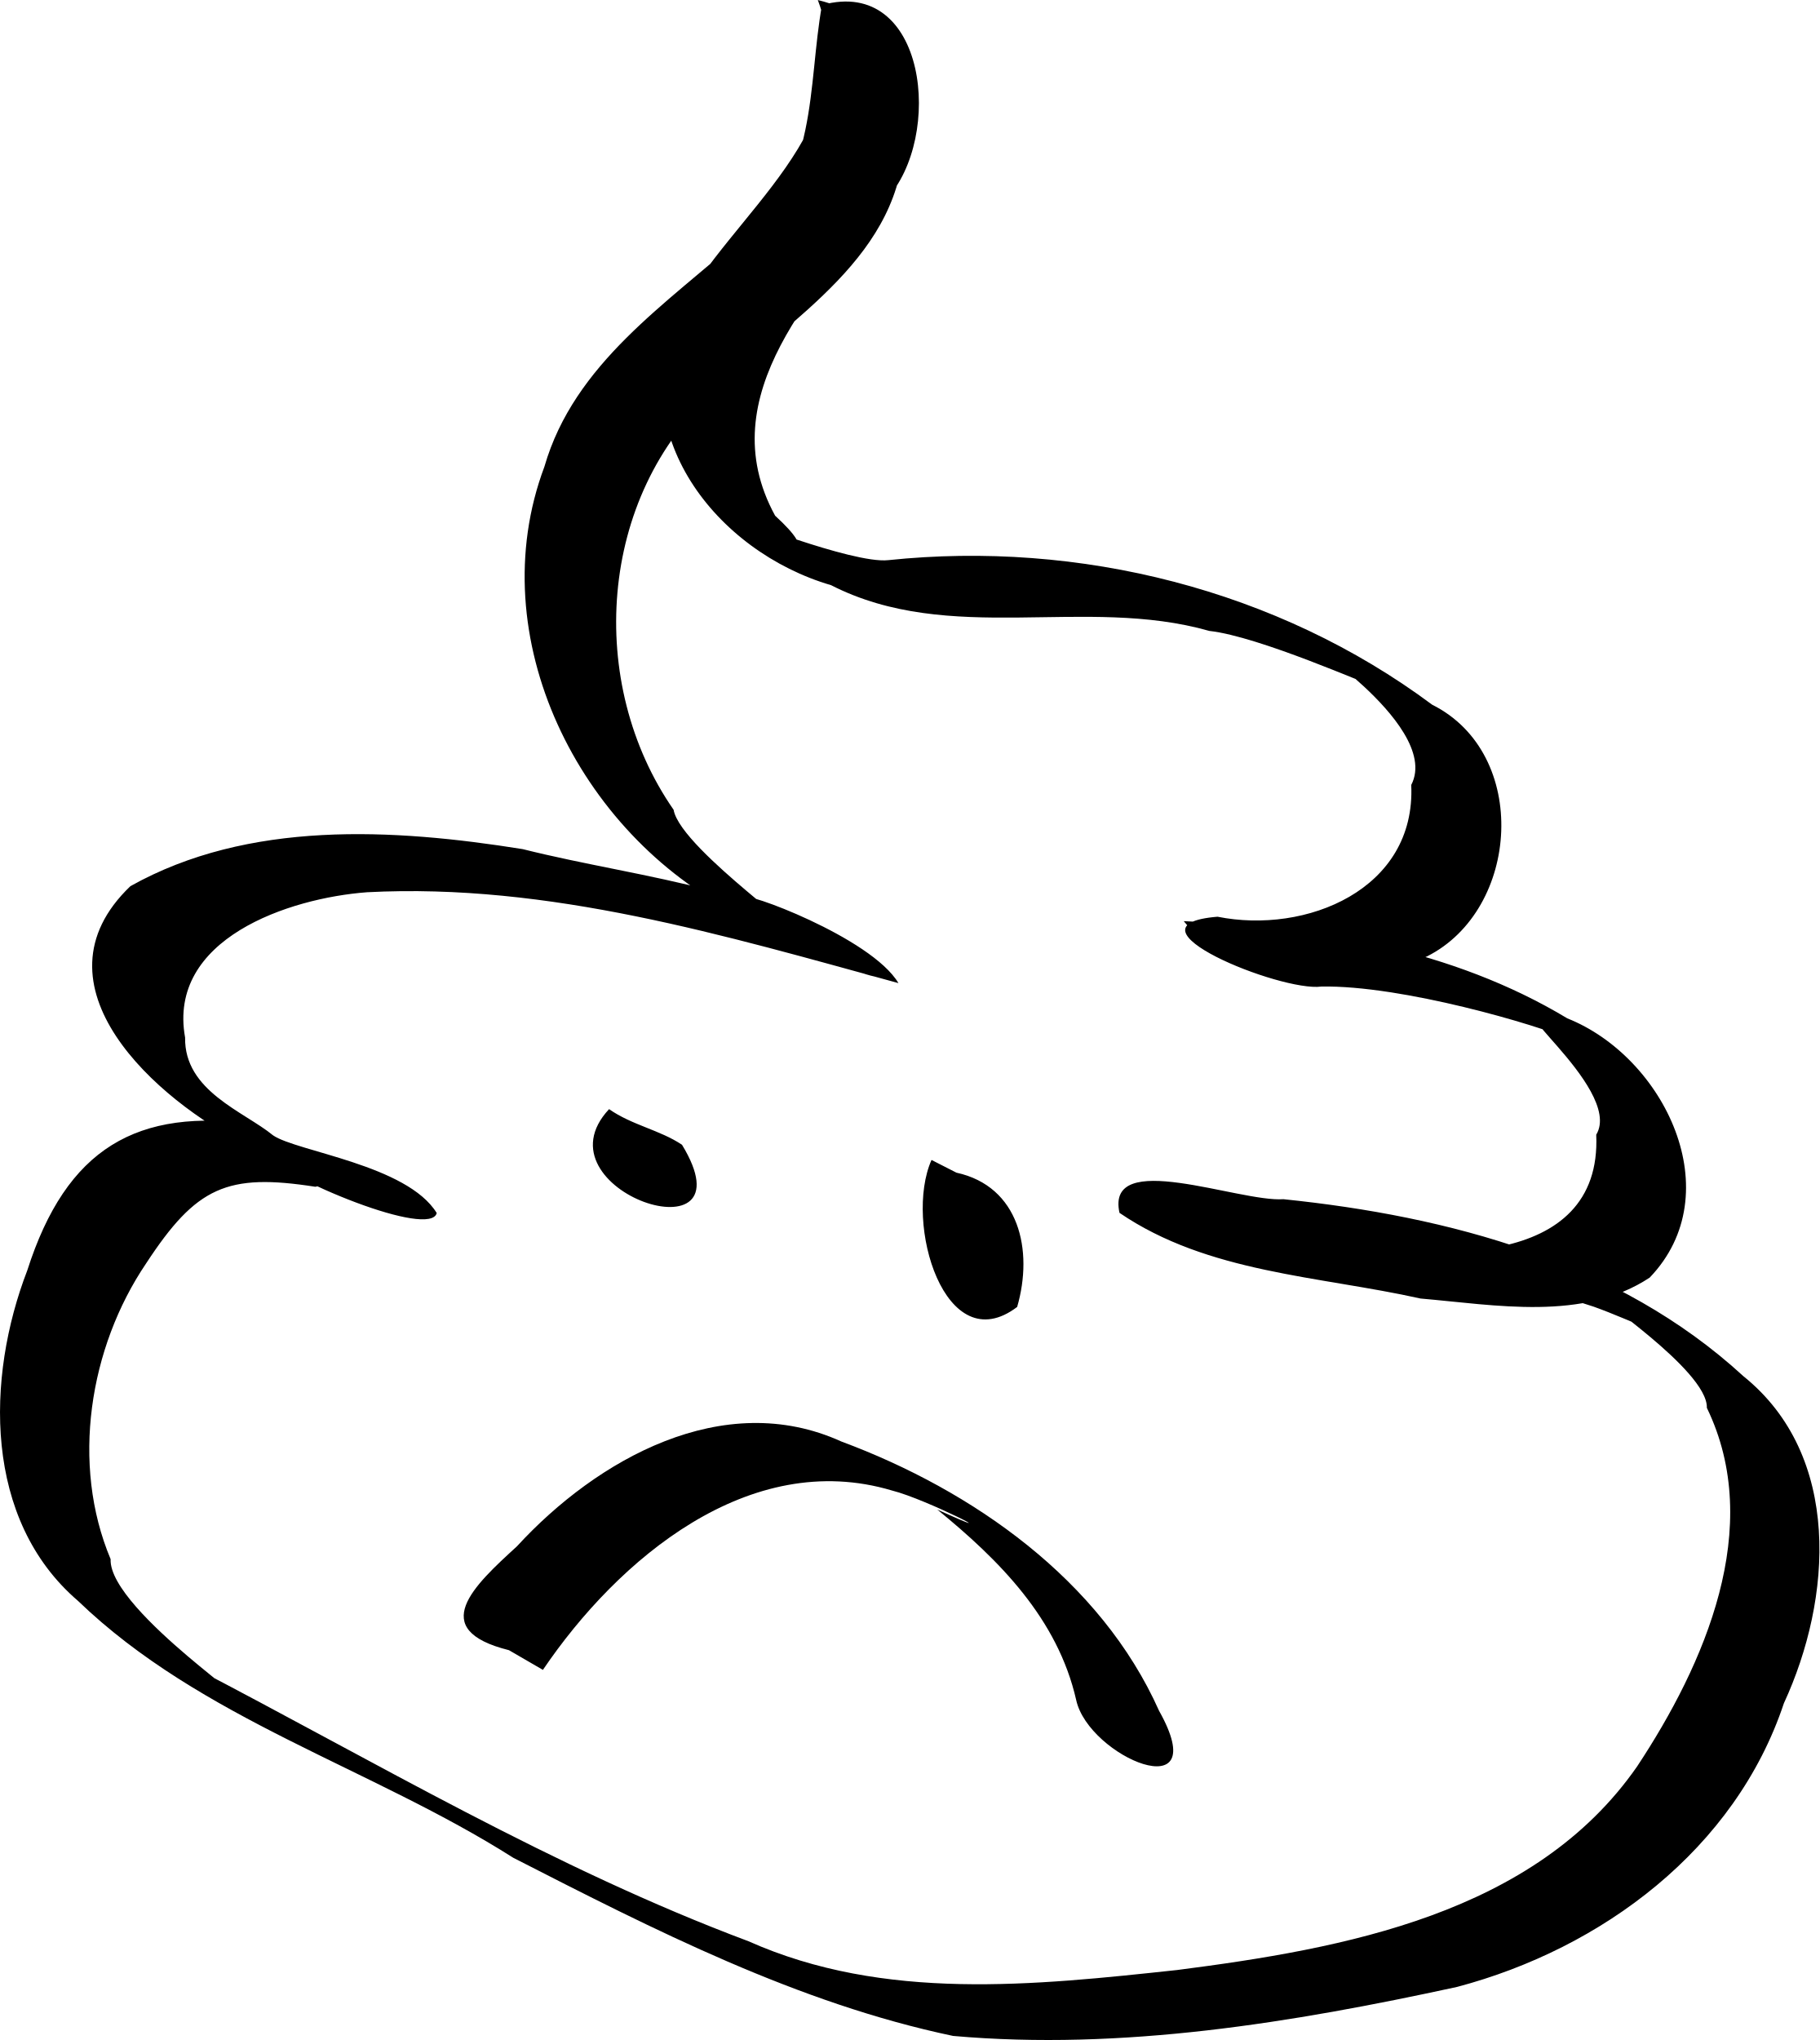
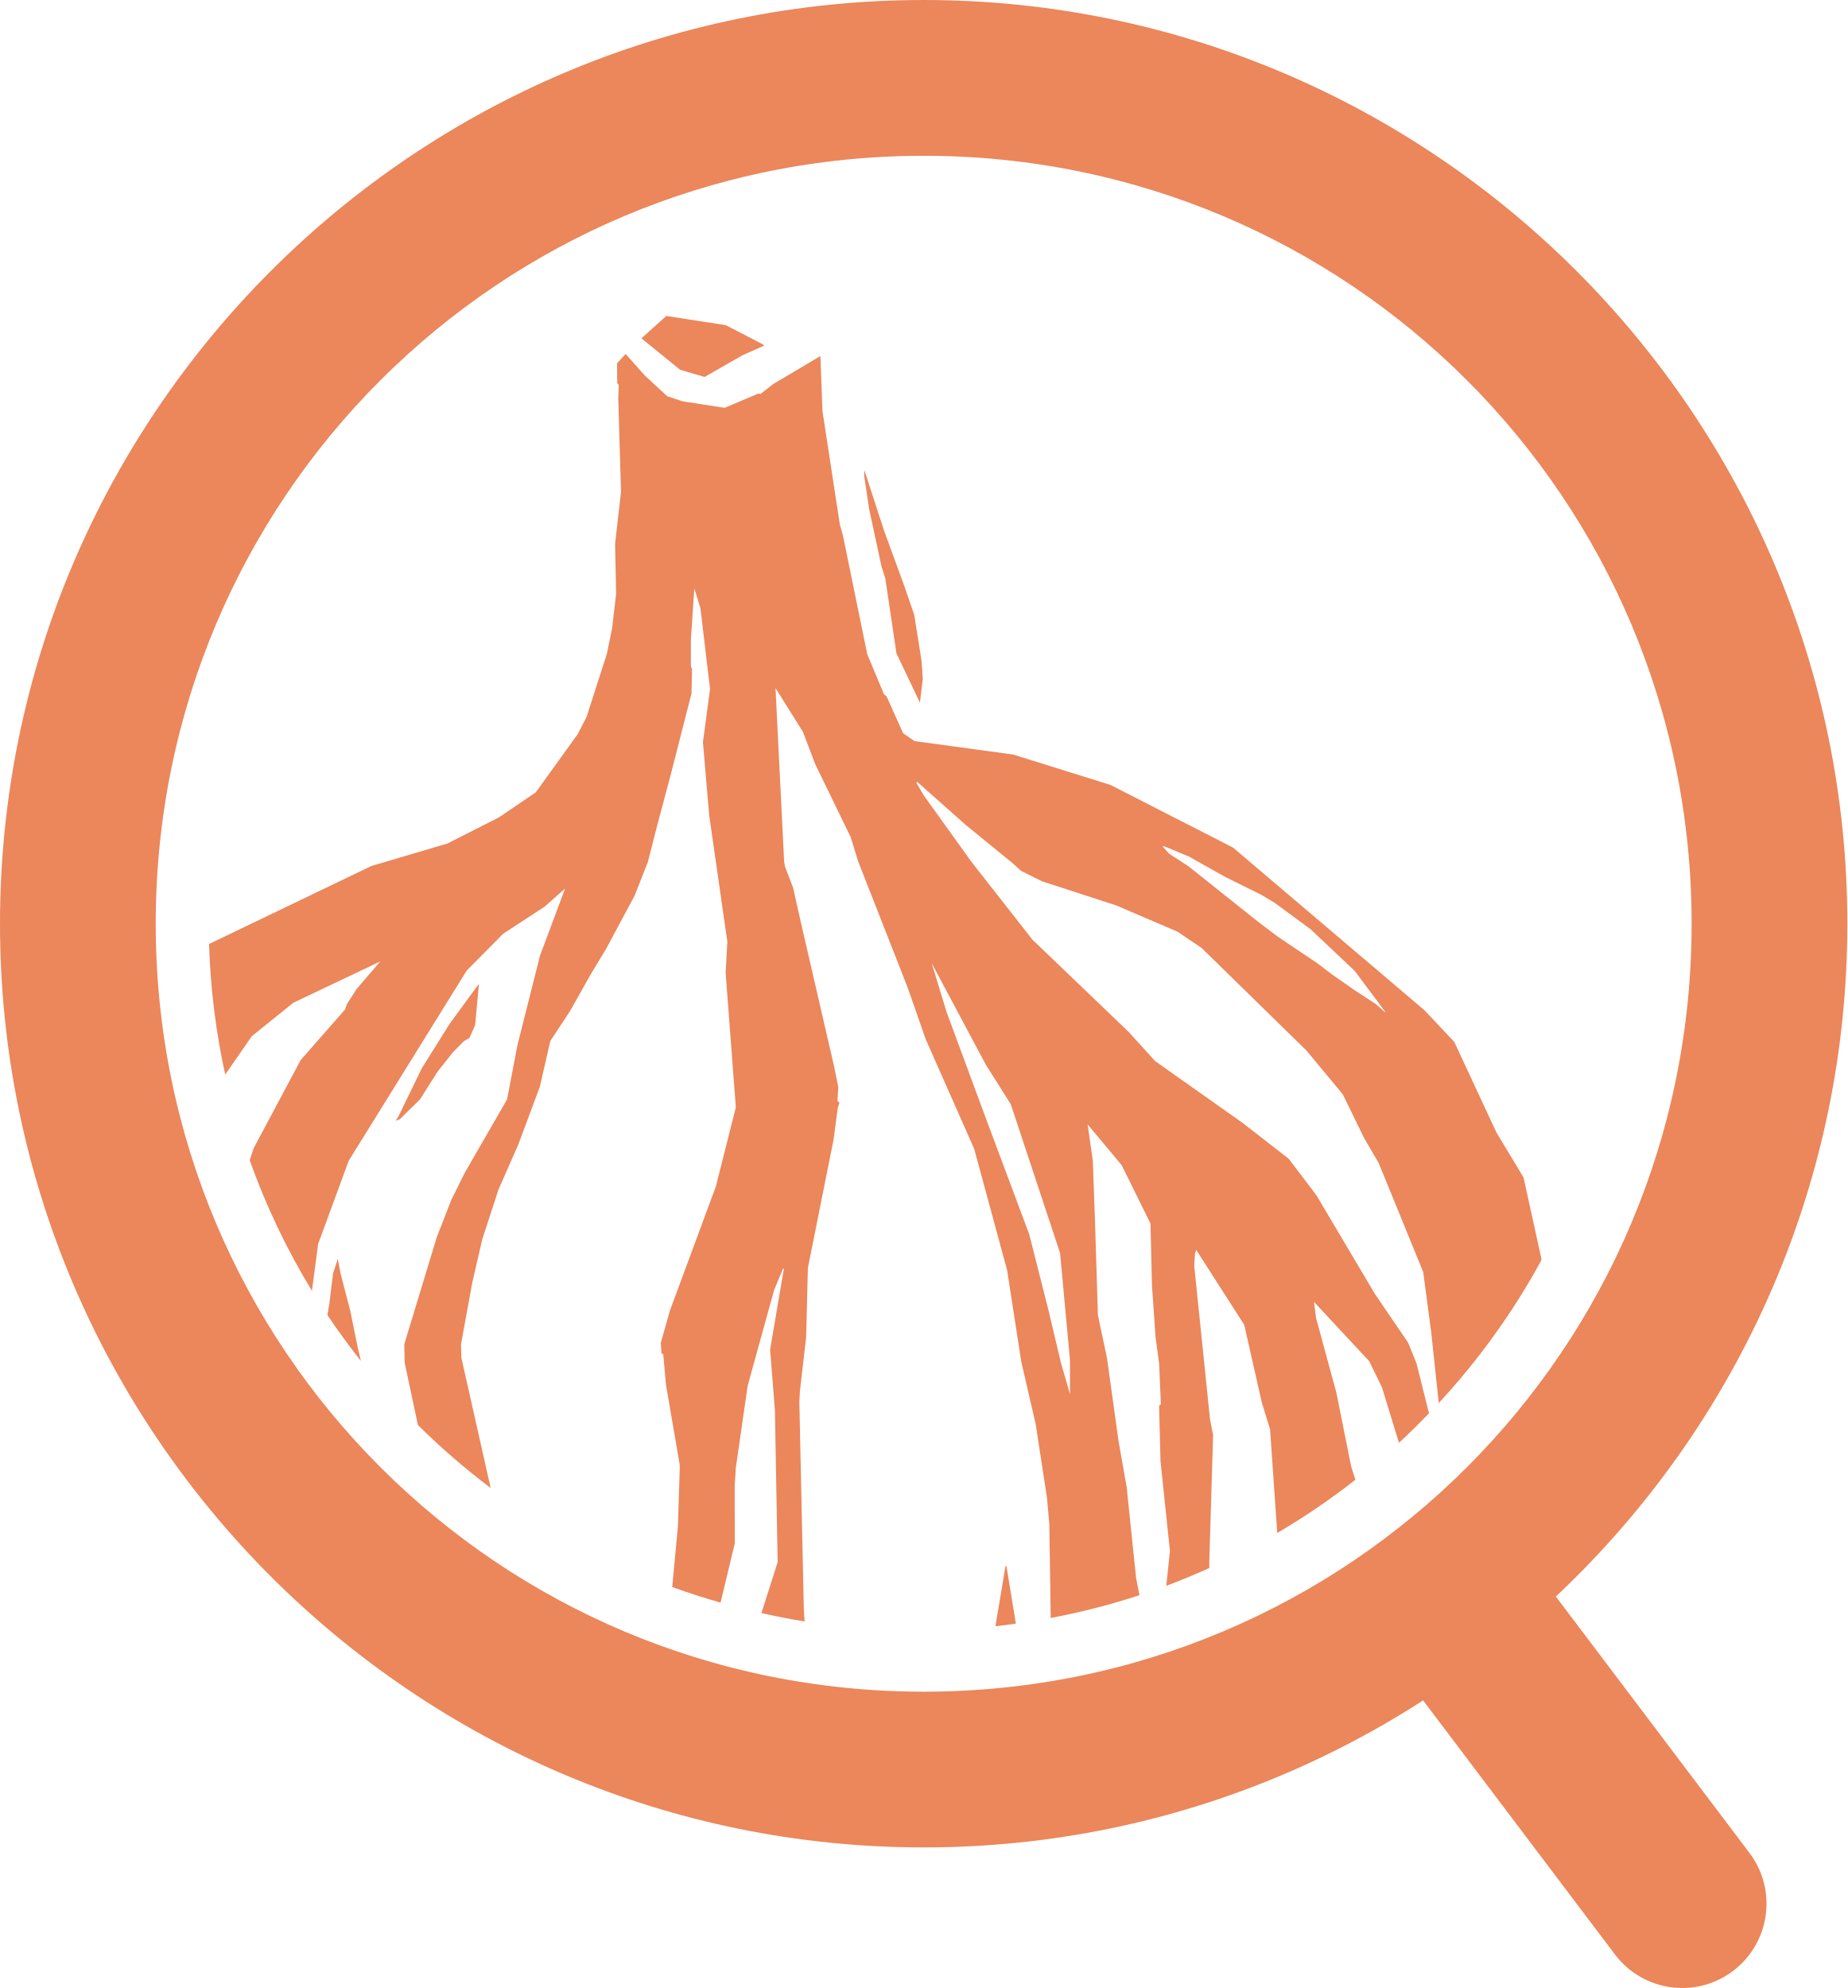
- <svg xmlns="http://www.w3.org/2000/svg" width="68.768mm" height="77.084mm" viewBox="0 0 68.768 77.084" version="1.1" id="svg1" xml:space="preserve">
+ <svg xmlns="http://www.w3.org/2000/svg" width="74.54mm" height="80.213mm" viewBox="0 0 74.54 80.213" version="1.1" id="svg1" xml:space="preserve">
  <defs id="defs1">
    <linearGradient id="swatch5">
      <stop style="stop-color:#000000;stop-opacity:1;" offset="0" id="stop5" />
    </linearGradient>
    <linearGradient id="swatch2">
      <stop style="stop-color:#000000;stop-opacity:1;" offset="0" id="stop2" />
    </linearGradient>
    <linearGradient id="swatch1">
      <stop style="stop-color:#ffffff;stop-opacity:1;" offset="0" id="stop1" />
    </linearGradient>
  </defs>
-   <g id="layer2" transform="translate(-26.26601,-50.71166)">
-     <path id="path6" style="opacity:1;fill:#000000;fill-opacity:1;stroke:none;stroke-width:2;stroke-linejoin:round" d="m 61.474,94.542 c -1.058,2.384 0.514,7.619 3.237,5.554 0.621,-2.143 0.079,-4.555 -2.296,-5.074 z m -12.187,-1.92 c -2.879,3.081 5.482,5.818 2.756,1.346 -0.839,-0.561 -1.89,-0.74 -2.756,-1.346 z m -2.501,21.188 c 2.832,-4.181 7.804,-8.389 13.195,-6.777 1.337,0.335 4.677,2.072 1.708,0.717 2.344,1.91 4.555,4.126 5.254,7.202 0.474,2.152 5.237,4.152 3.133,0.407 -2.205,-4.946 -7.046,-8.334 -12.007,-10.177 -4.463,-2.03 -9.248,0.674 -12.265,3.96 -1.617,1.478 -3.427,3.145 -0.301,3.924 0.428,0.248 0.856,0.496 1.283,0.744 z m -10.79,-20.609 c -4.563,-0.661 -7.224,0.907 -8.699,5.515 -1.566,4.065 -1.653,9.423 1.915,12.485 4.658,4.486 11.076,6.295 16.454,9.709 5.311,2.717 10.759,5.501 16.624,6.732 6.388,0.563 12.826,-0.501 19.048,-1.852 5.477,-1.449 10.515,-5.202 12.353,-10.719 1.826,-3.95 2.207,-9.353 -1.533,-12.36 -4.731,-4.346 -11.141,-6.044 -17.382,-6.686 -1.684,0.119 -6.738,-1.933 -6.197,0.516 3.344,2.279 7.535,2.38 11.377,3.237 2.848,0.245 6.151,0.87 8.662,-0.79 3.062,-3.19 0.559,-8.335 -3.112,-9.796 -4.352,-2.62 -9.515,-3.486 -14.498,-3.673 2.202,2.734 6.195,2.7 9.198,1.329 3.51,-1.766 3.896,-7.657 0.191,-9.508 -5.854,-4.357 -13.343,-6.218 -20.562,-5.462 -1.362,0.149 -6.105,-1.758 -5.034,-1.326 1.433,1.109 2.419,1.163 0.762,-0.354 -2.502,-4.57 1.656,-8.612 4.197,-11.948 2.183,-2.352 1.542,-8.451 -2.426,-7.349 -0.549,3.036 -0.125,6.64 -3.01,8.735 -2.855,2.559 -6.353,4.802 -7.481,8.709 -2.424,6.451 1.323,13.881 7.283,16.889 1.388,0.795 5.888,3.061 5.582,2.218 -3.823,-3.173 -9.04,-3.49 -13.685,-4.655 -4.9,-0.783 -10.367,-1.1 -14.829,1.4 -3.915,3.749 0.999,8.099 4.416,9.799 1.685,1.409 6.929,3.498 7.163,2.552 -1.119,-1.822 -5.297,-2.323 -6.186,-2.936 -1.103,-0.904 -3.359,-1.671 -3.325,-3.696 -0.675,-3.731 3.921,-5.269 6.878,-5.49 6.875,-0.359 13.527,1.639 20.084,3.434 -1.029,-1.735 -5.99,-3.545 -5.811,-3.226 3.487,2.174 -2.428,-1.776 -2.687,-3.324 -3.317,-4.774 -2.86,-11.832 1.546,-15.804 2.878,-2.815 7.136,-5.119 7.181,-9.705 0.851,-2.518 -0.884,-4.511 -3.276,-5.088 1.833,4.874 -3.318,8.065 -5.263,11.817 -2.109,4.539 1.425,9.027 5.763,10.293 4.499,2.297 9.591,0.389 14.298,1.729 1.887,0.206 6.059,2.076 6.184,2.067 -4.124,-2.542 2.699,1.348 1.447,3.753 0.183,3.955 -3.98,5.65 -7.321,4.979 -3.82,0.313 2.379,2.849 3.926,2.639 3.019,-0.058 8.162,1.439 9.517,2.041 -3.8,-2.309 1.962,1.757 0.87,3.557 0.233,5.147 -6.408,4.756 -9.884,3.947 -2.201,-3.02e-4 -7.539,-2.138 -7.542,-1.464 1.542,0.768 3.288,1.825 3.039,1.553 4.801,0.433 9.697,0.954 14.291,2.462 1.4,0.495 3.759,1.662 1.131,0.22 -1.531,-0.86 3.198,2.152 3.146,3.602 2.193,4.521 -0.083,9.691 -2.637,13.553 -3.881,5.581 -11.093,6.881 -17.381,7.69 -5.406,0.58 -11.076,1.199 -16.206,-1.087 -7.357,-2.753 -14.106,-6.785 -21.053,-10.393 3.76,2.369 -3.148,-2.053 -3.055,-4.045 -1.507,-3.58 -0.814,-7.989 1.342,-11.175 1.897,-2.897 3.056,-3.416 6.395,-2.896 1.799,-0.311 -1.776,-1.713 -2.191,-2.35 z" />
+   <g id="layer2" transform="translate(-15.71468,-42.1836)">
+     <path id="path8" style="fill:#ec865b;fill-opacity:1;stroke:none;stroke-width:0;stroke-linecap:round;stroke-linejoin:round;stroke-dasharray:none" d="m 74.514,103.457 a 3.4,3.4 0 0 0 -2.139,0.685 3.4,3.4 0 0 0 -0.664,4.762 l 9.168,12.141 a 3.4,3.4 0 0 0 4.762,0.664 3.4,3.4 0 0 0 0.664,-4.762 l -9.168,-12.14 a 3.4,3.4 0 0 0 -2.623,-1.35 z M 52.985,42.184 c -20.546,0 -37.27,16.725 -37.27,37.271 10e-7,20.546 16.724,37.269 37.27,37.269 20.546,0 37.269,-16.723 37.269,-37.269 0,-20.546 -16.723,-37.271 -37.269,-37.271 z m 0,6.285 c 17.15,2e-6 30.986,13.835 30.986,30.986 0,17.15 -13.835,30.986 -30.986,30.986 -17.15,0 -30.987,-13.835 -30.987,-30.986 0,-17.15 13.837,-30.986 30.987,-30.986 z m -10.384,6.463 -1.005,0.903 1.562,1.269 0.985,0.289 1.529,-0.874 0.869,-0.387 -0.022,-0.042 -1.514,-0.785 z m -1.641,1.534 -0.347,0.371 0.006,0.804 0.061,0.072 -0.018,0.561 0.11,3.76 -0.238,2.084 0.04,2.033 -0.162,1.39 -0.21,1.02 -0.82,2.553 -0.364,0.701 -1.685,2.339 -1.482,1.007 -2.082,1.057 -3.069,0.907 -6.55,3.148 c 0.057,1.804 0.278,3.565 0.652,5.268 l 1.074,-1.549 1.674,-1.349 3.509,-1.668 -0.951,1.108 -0.399,0.623 -0.065,0.202 -1.797,2.047 -1.898,3.56 -0.159,0.482 c 0.662,1.856 1.507,3.624 2.518,5.28 l -0.002,-0.052 0.245,-1.849 1.234,-3.358 4.761,-7.673 1.473,-1.488 1.669,-1.09 0.829,-0.734 -1.013,2.707 -0.911,3.612 -0.417,2.189 -1.706,2.958 -0.549,1.108 -0.582,1.493 -1.312,4.322 0.015,0.737 0.534,2.52 c 0.919,0.912 1.9,1.761 2.936,2.542 l -1.182,-5.258 -0.013,-0.544 0.451,-2.471 0.403,-1.749 0.655,-2.013 0.8,-1.817 0.87,-2.335 0.423,-1.845 0.803,-1.223 0.804,-1.429 0.645,-1.069 1.151,-2.149 0.535,-1.36 0.361,-1.416 0.576,-2.163 0.823,-3.22 0.02,-0.972 -0.045,-0.125 5.16e-4,-1.088 0.138,-2.049 0.247,0.8 0.387,3.258 -0.287,2.147 0.254,2.959 0.731,5.084 -0.069,1.263 0.412,5.426 -0.807,3.196 -1.848,4.99 -0.373,1.319 0.029,0.427 0.069,0.023 0.113,1.249 0.557,3.247 -0.078,2.473 -0.229,2.43 c 0.639,0.235 1.291,0.441 1.95,0.63 l 0.575,-2.391 -0.006,-2.306 0.048,-0.746 0.477,-3.307 0.533,-1.929 0.533,-1.929 0.356,-0.858 0.042,-0.022 -0.558,3.277 0.194,2.461 0.11,6.119 -0.655,2.053 c 0.575,0.129 1.155,0.244 1.743,0.338 l -0.031,-0.466 -0.182,-8.395 0.022,-0.417 0.126,-1.093 0.126,-1.093 0.071,-2.796 1.036,-5.182 0.168,-1.274 0.071,-0.219 -0.082,-0.06 0.033,-0.565 -0.161,-0.803 -1.359,-5.89 -0.297,-1.333 -0.331,-0.869 -0.036,-0.196 -0.349,-7.01 1.11,1.771 0.494,1.301 1.427,2.936 0.306,0.99 1.995,5.083 0.571,1.635 0.155,0.446 1.959,4.43 1.329,4.896 0.572,3.697 0.58,2.51 0.456,2.97 0.095,1.069 0.056,3.787 c 1.224,-0.231 2.419,-0.539 3.581,-0.92 l -0.134,-0.682 -0.385,-3.696 -0.325,-1.837 -0.466,-3.352 -0.367,-1.733 -0.115,-3.73 -0.09,-2.502 -0.21,-1.464 1.372,1.643 1.165,2.356 0.059,2.492 0.143,2.074 0.146,1.086 0.071,1.638 -0.072,0.061 0.056,2.226 0.381,3.635 -0.146,1.407 c 0.588,-0.219 1.165,-0.461 1.734,-0.717 l 0.003,-0.361 0.152,-5.006 -0.125,-0.634 -0.318,-3.089 -0.318,-3.089 0.026,-0.498 0.052,-0.161 1.938,3.024 0.716,3.159 0.327,1.056 0.29,4.185 c 1.101,-0.647 2.154,-1.366 3.154,-2.15 l -0.172,-0.529 -0.594,-2.971 -0.824,-3.031 -0.081,-0.643 2.228,2.393 0.511,1.047 0.689,2.244 c 0.416,-0.384 0.818,-0.783 1.211,-1.191 l -5.17e-4,-0.005 -0.5,-1.998 -0.342,-0.847 -1.338,-1.963 -2.366,-3.99 -1.118,-1.471 -1.886,-1.463 -3.501,-2.474 -1.07,-1.179 -3.882,-3.722 -2.456,-3.135 -1.925,-2.681 -0.305,-0.519 0.046,-0.024 1.951,1.732 1.877,1.531 0.358,0.323 0.837,0.418 2.998,0.975 2.475,1.06 0.974,0.658 4.232,4.141 1.467,1.769 0.861,1.767 0.584,0.999 1.797,4.4 0.326,2.46 0.301,2.826 c 1.605,-1.736 3.001,-3.668 4.139,-5.762 l -5.17e-4,-0.073 -0.717,-3.268 -1.094,-1.811 -1.701,-3.658 -1.214,-1.287 -3.955,-3.36 -3.761,-3.195 -4.943,-2.527 -3.929,-1.226 -3.979,-0.543 -0.46,-0.318 -0.667,-1.489 -0.106,-0.086 -0.673,-1.612 -0.981,-4.791 -0.124,-0.436 -0.701,-4.58 -0.084,-2.224 -1.905,1.132 -0.518,0.403 -0.075,-0.024 -1.363,0.579 -1.696,-0.261 -0.625,-0.208 -0.914,-0.846 z m 9.629,4.681 -0.005,0.246 0.203,1.343 0.494,2.295 0.157,0.496 0.447,3.014 0.948,1.995 0.116,-0.957 -0.047,-0.708 -0.298,-1.877 -0.402,-1.169 -0.812,-2.22 z m 12.081,15.176 1.001,0.412 1.464,0.822 1.491,0.741 0.533,0.32 1.441,1.063 1.78,1.679 1.241,1.664 -0.044,-0.016 -0.345,-0.31 -0.898,-0.587 -0.927,-0.649 -0.535,-0.411 -1.594,-1.07 -0.764,-0.578 -2.859,-2.277 -0.772,-0.499 -0.252,-0.285 z m -9.362,4.723 2.191,4.108 0.999,1.58 1.99,6.007 0.4,4.326 v 1.368 l -0.369,-1.277 -0.499,-2.107 -0.774,-3.058 -1.734,-4.638 -1.601,-4.329 z m -18.267,0.83 -1.169,1.594 -1.133,1.809 -0.947,1.949 -0.114,0.18 0.172,-0.068 0.816,-0.804 0.706,-1.115 0.615,-0.775 0.441,-0.451 0.229,-0.13 0.228,-0.515 z m -5.697,11.105 -0.191,0.585 -0.151,1.233 -0.076,0.446 c 0.425,0.636 0.878,1.252 1.351,1.851 l -0.128,-0.54 -0.301,-1.482 -0.392,-1.512 z m 26.979,12.383 -0.039,0.02 -0.404,2.416 c 0.276,-0.03 0.55,-0.066 0.824,-0.104 l -0.152,-0.933 z" />
  </g>
</svg>
